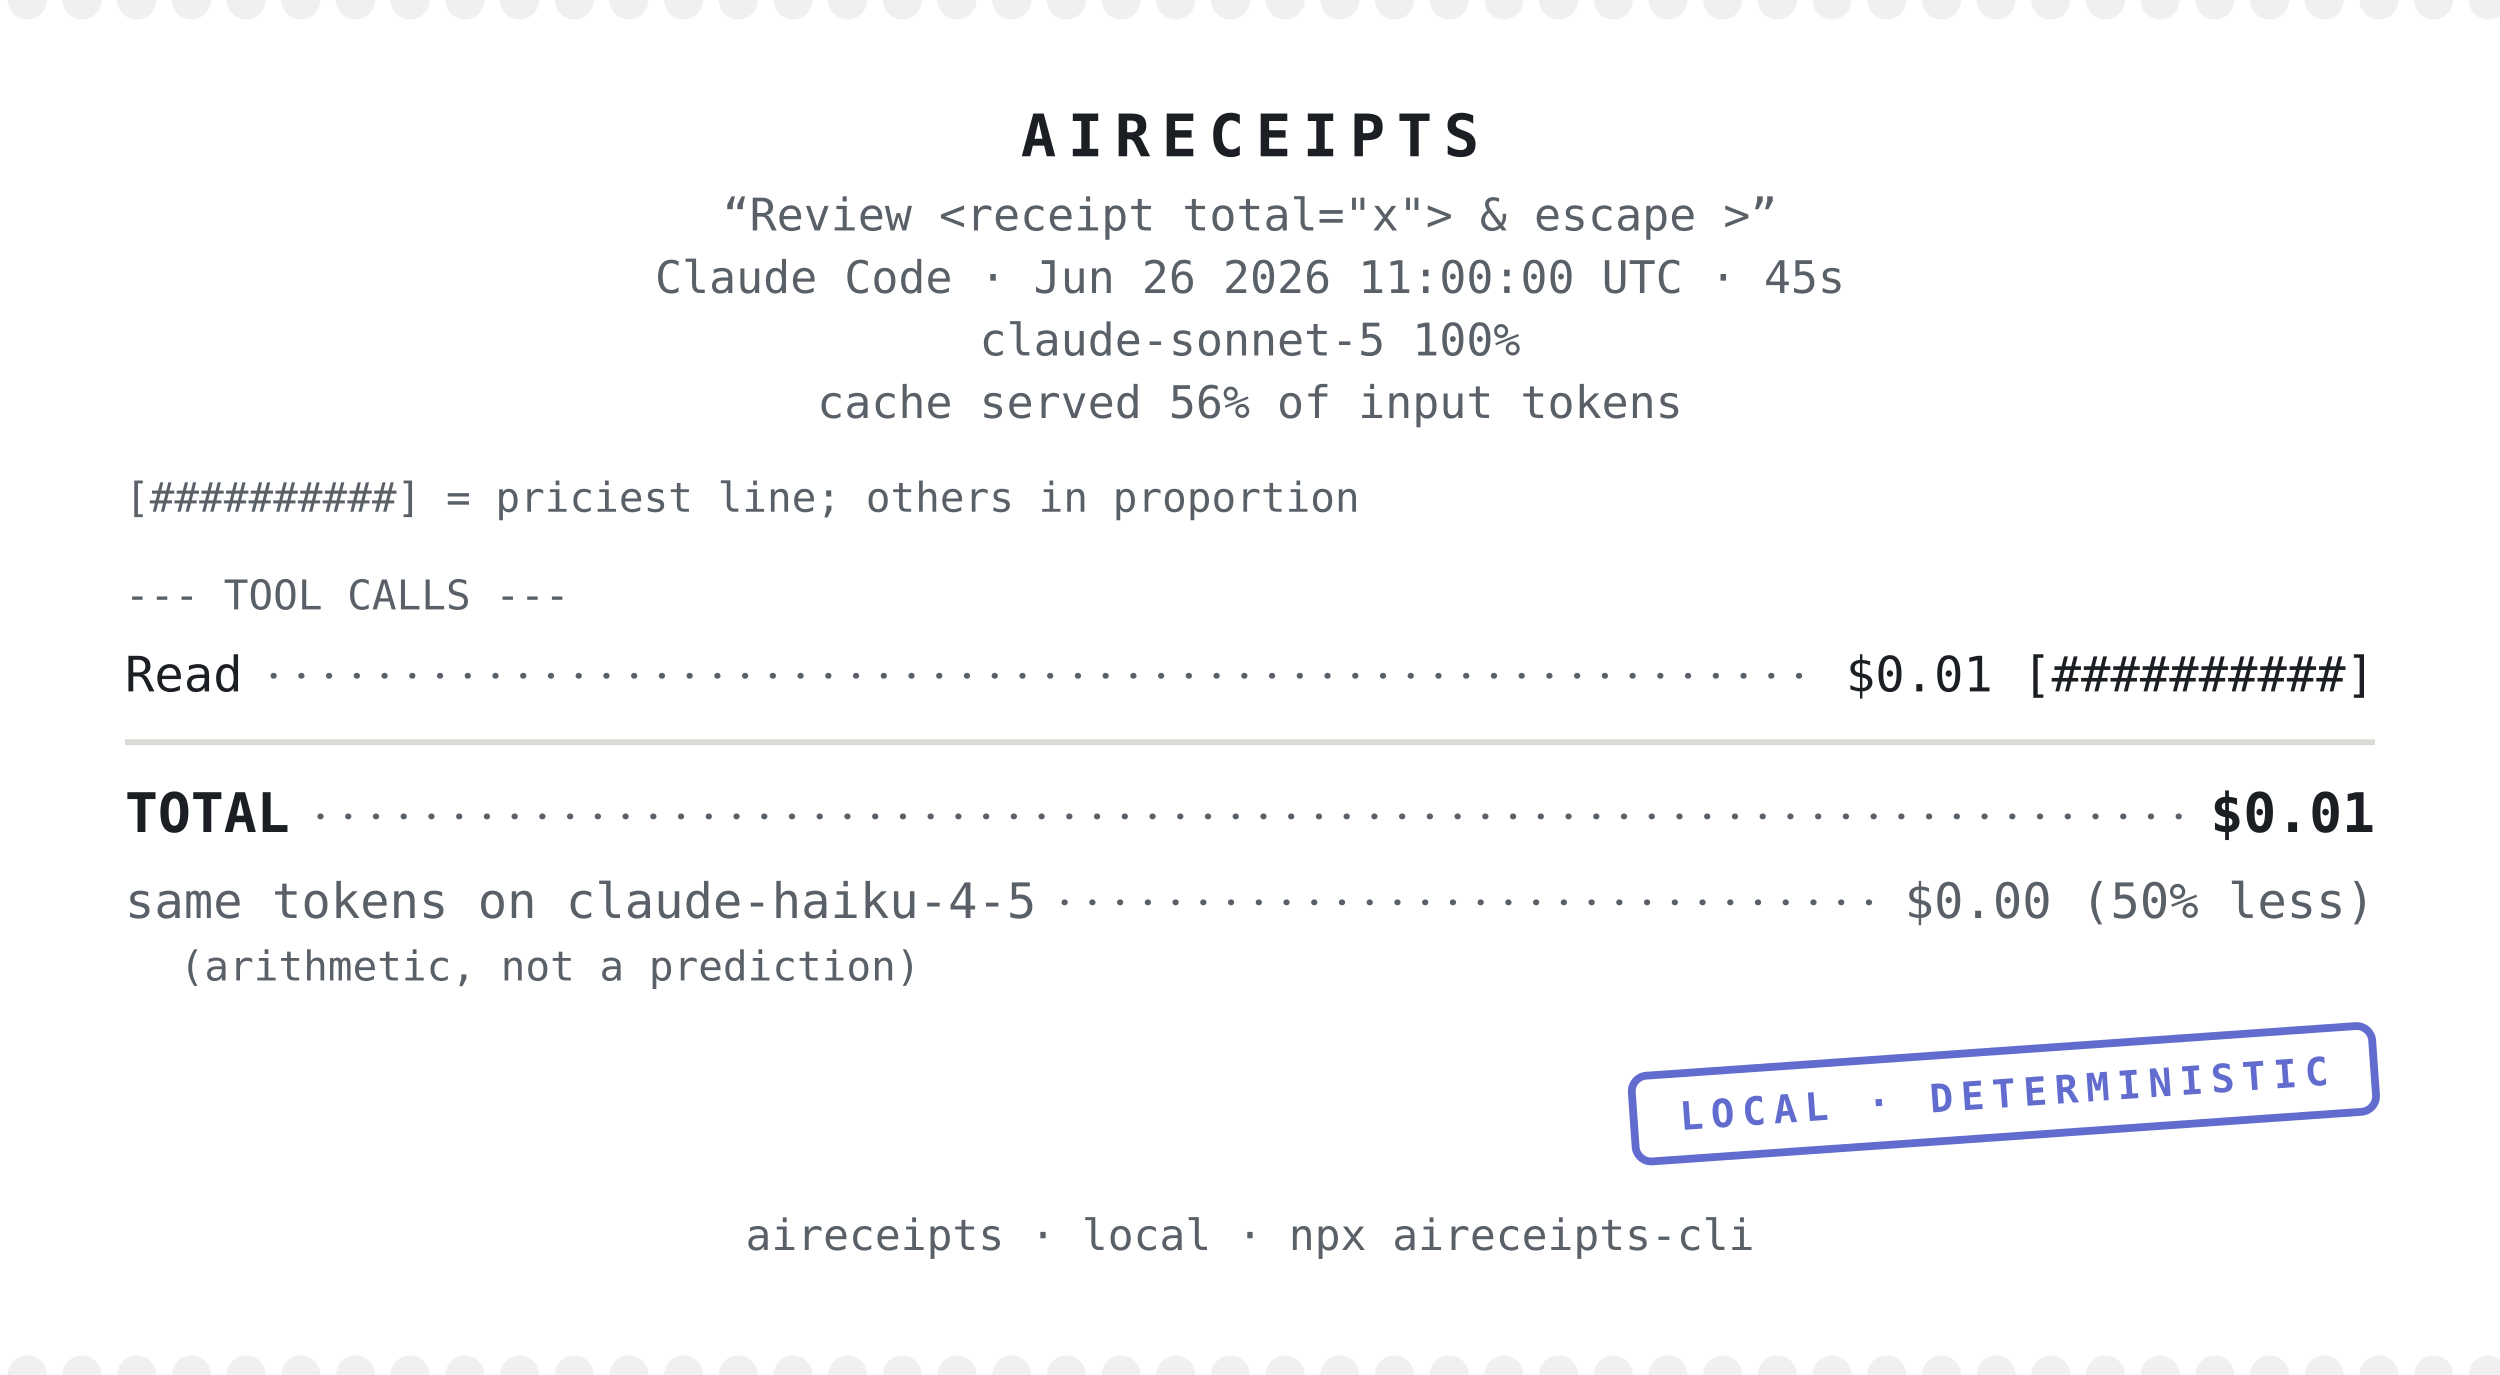
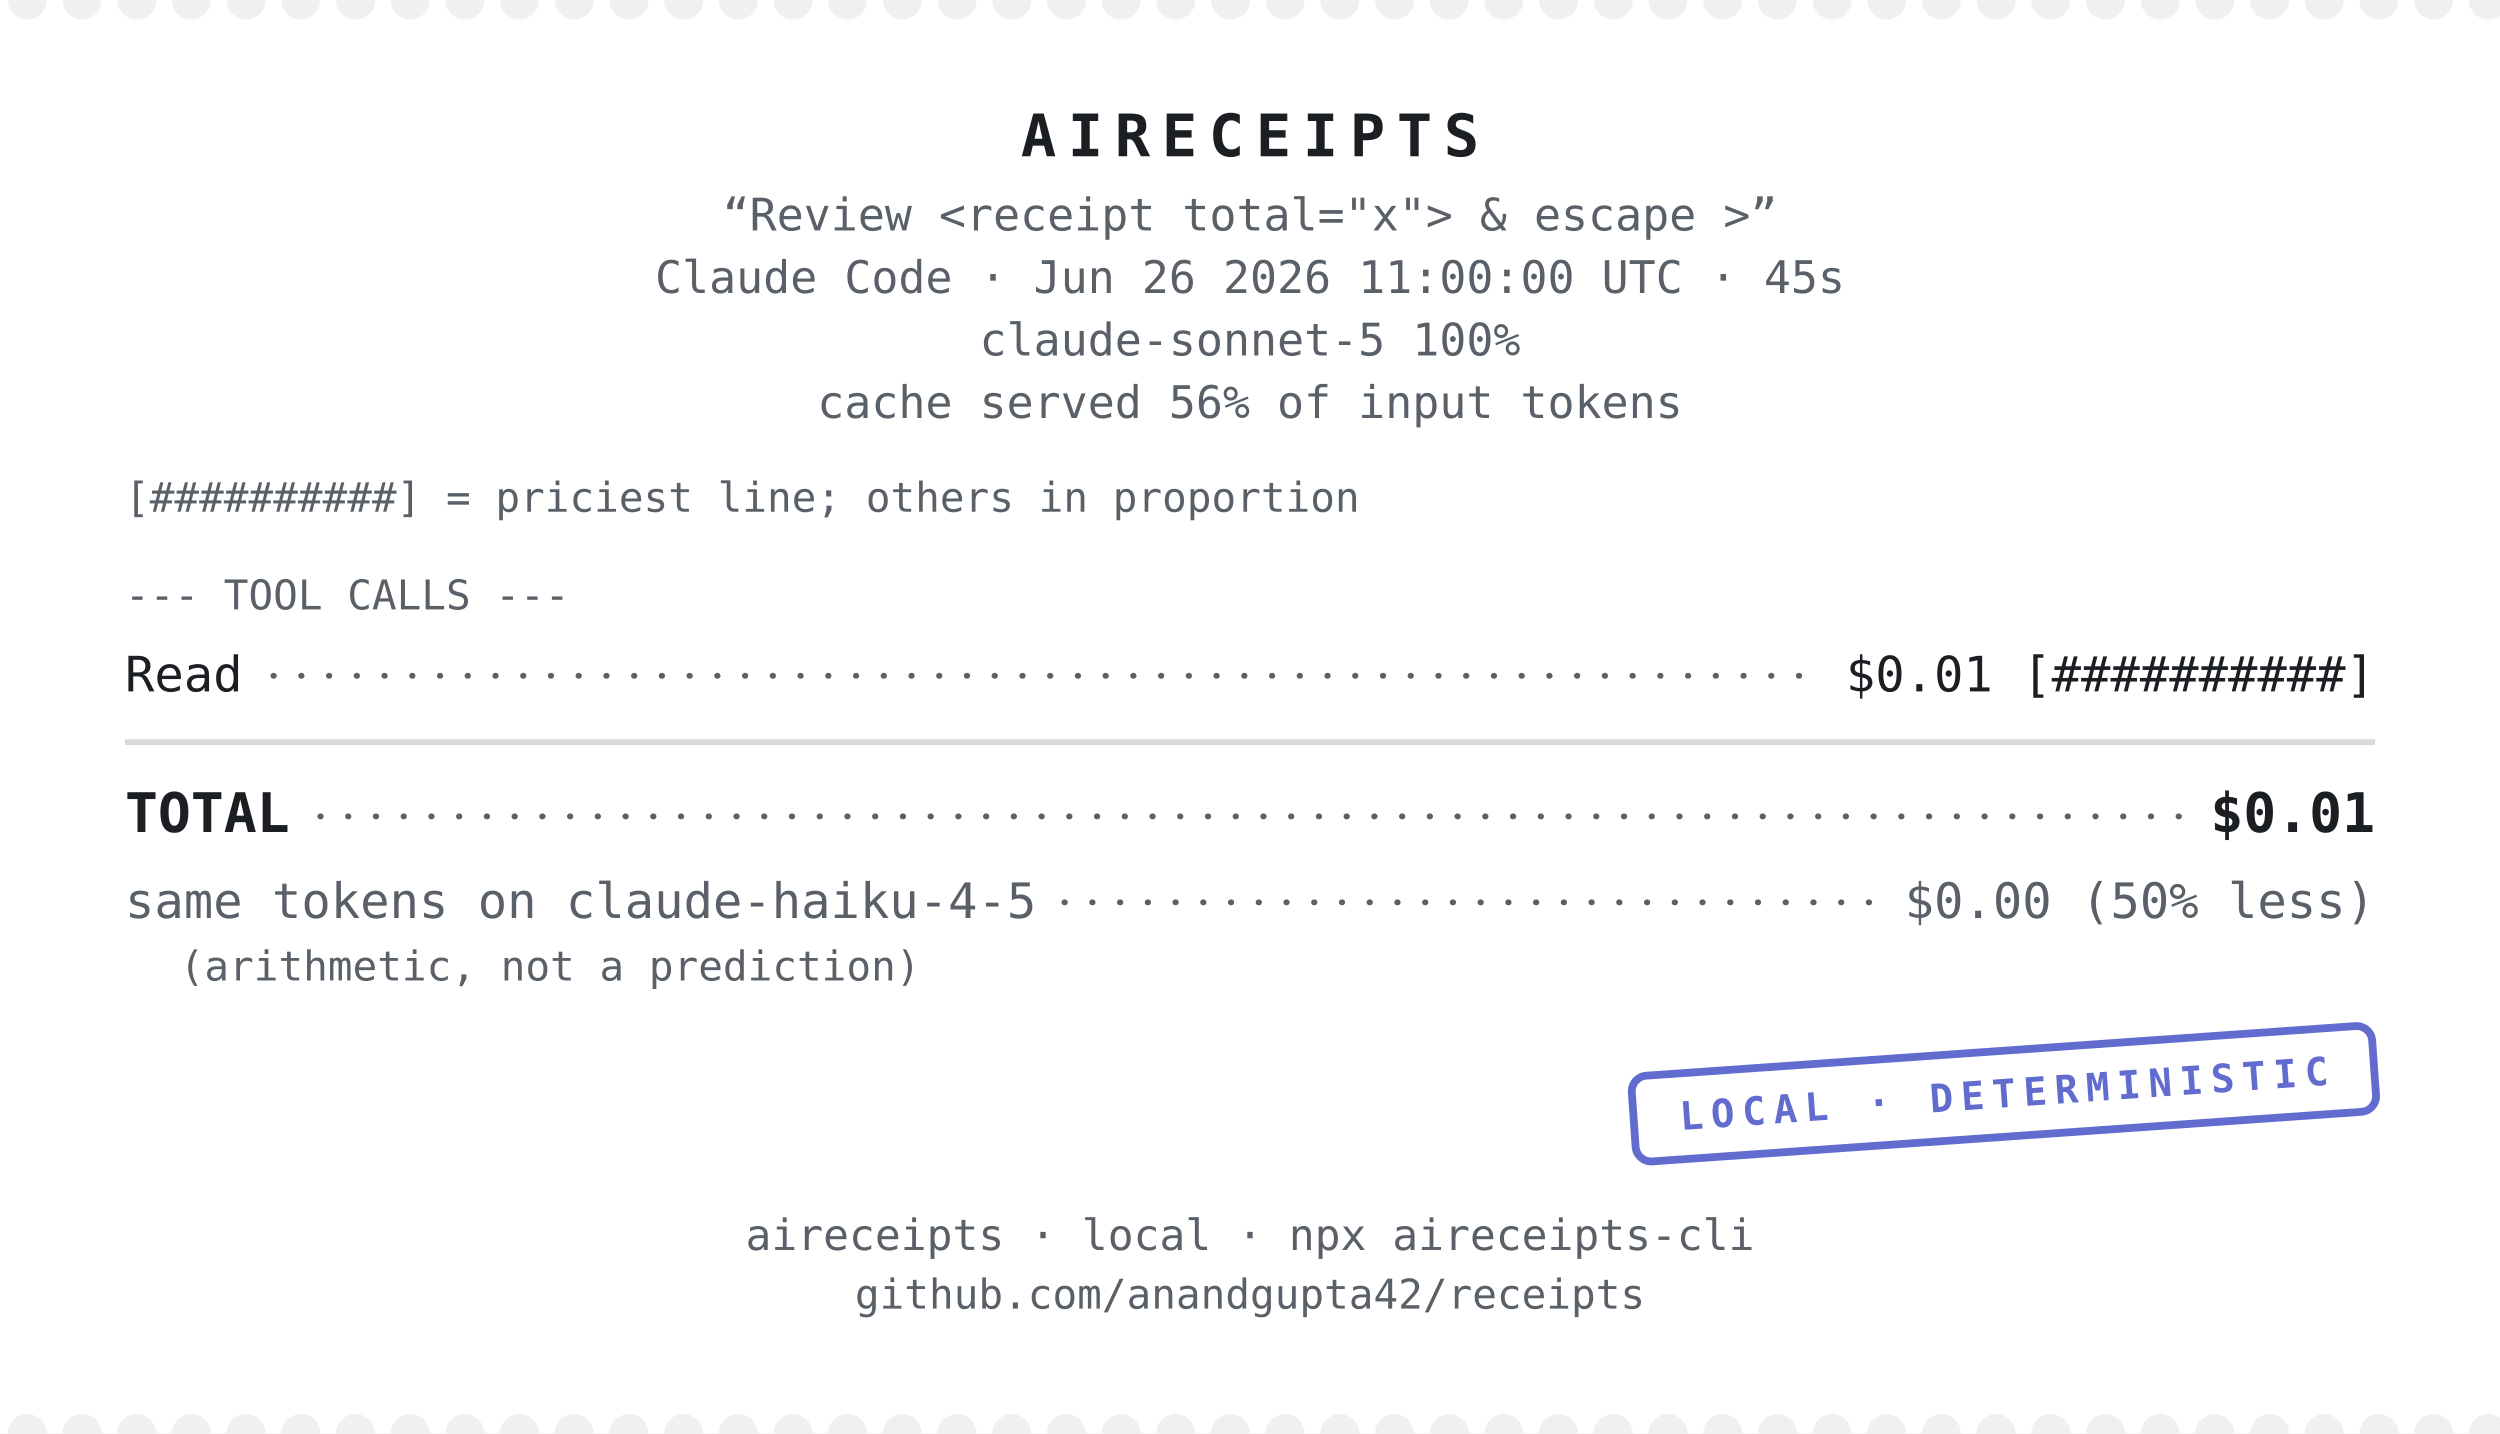
- <svg xmlns="http://www.w3.org/2000/svg" width="640" height="352" viewBox="0 0 640 352" font-family="&quot;SF Mono&quot;,&quot;Cascadia Code&quot;,&quot;JetBrains Mono&quot;,Menlo,Consolas,monospace" role="img" aria-label="aireceipts cost receipt">
+ <svg xmlns="http://www.w3.org/2000/svg" width="640" height="367" viewBox="0 0 640 367" font-family="&quot;SF Mono&quot;,&quot;Cascadia Code&quot;,&quot;JetBrains Mono&quot;,Menlo,Consolas,monospace" role="img" aria-label="aireceipts cost receipt">
  <g transform="translate(0 0)">
    <defs>
-       <mask id="perf-0" maskUnits="userSpaceOnUse" x="-5" y="-5" width="650" height="362">
-         <rect x="0" y="0" width="640" height="352" fill="#FFFFFF" />
+       <mask id="perf-0" maskUnits="userSpaceOnUse" x="-5" y="-5" width="650" height="377">
+         <rect x="0" y="0" width="640" height="367" fill="#FFFFFF" />
        <g class="perf-top">
          <circle cx="7" cy="0" r="5" fill="#000000" />
          <circle cx="21" cy="0" r="5" fill="#000000" />
          <circle cx="35" cy="0" r="5" fill="#000000" />
          <circle cx="49" cy="0" r="5" fill="#000000" />
          <circle cx="63" cy="0" r="5" fill="#000000" />
          <circle cx="77" cy="0" r="5" fill="#000000" />
          <circle cx="91" cy="0" r="5" fill="#000000" />
          <circle cx="105" cy="0" r="5" fill="#000000" />
          <circle cx="119" cy="0" r="5" fill="#000000" />
          <circle cx="133" cy="0" r="5" fill="#000000" />
          <circle cx="147" cy="0" r="5" fill="#000000" />
          <circle cx="161" cy="0" r="5" fill="#000000" />
          <circle cx="175" cy="0" r="5" fill="#000000" />
          <circle cx="189" cy="0" r="5" fill="#000000" />
          <circle cx="203" cy="0" r="5" fill="#000000" />
          <circle cx="217" cy="0" r="5" fill="#000000" />
          <circle cx="231" cy="0" r="5" fill="#000000" />
          <circle cx="245" cy="0" r="5" fill="#000000" />
          <circle cx="259" cy="0" r="5" fill="#000000" />
          <circle cx="273" cy="0" r="5" fill="#000000" />
          <circle cx="287" cy="0" r="5" fill="#000000" />
          <circle cx="301" cy="0" r="5" fill="#000000" />
          <circle cx="315" cy="0" r="5" fill="#000000" />
          <circle cx="329" cy="0" r="5" fill="#000000" />
          <circle cx="343" cy="0" r="5" fill="#000000" />
          <circle cx="357" cy="0" r="5" fill="#000000" />
          <circle cx="371" cy="0" r="5" fill="#000000" />
          <circle cx="385" cy="0" r="5" fill="#000000" />
          <circle cx="399" cy="0" r="5" fill="#000000" />
          <circle cx="413" cy="0" r="5" fill="#000000" />
          <circle cx="427" cy="0" r="5" fill="#000000" />
          <circle cx="441" cy="0" r="5" fill="#000000" />
          <circle cx="455" cy="0" r="5" fill="#000000" />
          <circle cx="469" cy="0" r="5" fill="#000000" />
          <circle cx="483" cy="0" r="5" fill="#000000" />
          <circle cx="497" cy="0" r="5" fill="#000000" />
          <circle cx="511" cy="0" r="5" fill="#000000" />
          <circle cx="525" cy="0" r="5" fill="#000000" />
          <circle cx="539" cy="0" r="5" fill="#000000" />
          <circle cx="553" cy="0" r="5" fill="#000000" />
          <circle cx="567" cy="0" r="5" fill="#000000" />
          <circle cx="581" cy="0" r="5" fill="#000000" />
          <circle cx="595" cy="0" r="5" fill="#000000" />
          <circle cx="609" cy="0" r="5" fill="#000000" />
          <circle cx="623" cy="0" r="5" fill="#000000" />
          <circle cx="637" cy="0" r="5" fill="#000000" />
        </g>
        <g class="perf-bottom">
-           <circle cx="7" cy="352" r="5" fill="#000000" />
-           <circle cx="21" cy="352" r="5" fill="#000000" />
-           <circle cx="35" cy="352" r="5" fill="#000000" />
-           <circle cx="49" cy="352" r="5" fill="#000000" />
-           <circle cx="63" cy="352" r="5" fill="#000000" />
-           <circle cx="77" cy="352" r="5" fill="#000000" />
-           <circle cx="91" cy="352" r="5" fill="#000000" />
-           <circle cx="105" cy="352" r="5" fill="#000000" />
-           <circle cx="119" cy="352" r="5" fill="#000000" />
-           <circle cx="133" cy="352" r="5" fill="#000000" />
-           <circle cx="147" cy="352" r="5" fill="#000000" />
-           <circle cx="161" cy="352" r="5" fill="#000000" />
-           <circle cx="175" cy="352" r="5" fill="#000000" />
-           <circle cx="189" cy="352" r="5" fill="#000000" />
-           <circle cx="203" cy="352" r="5" fill="#000000" />
-           <circle cx="217" cy="352" r="5" fill="#000000" />
-           <circle cx="231" cy="352" r="5" fill="#000000" />
-           <circle cx="245" cy="352" r="5" fill="#000000" />
-           <circle cx="259" cy="352" r="5" fill="#000000" />
-           <circle cx="273" cy="352" r="5" fill="#000000" />
-           <circle cx="287" cy="352" r="5" fill="#000000" />
-           <circle cx="301" cy="352" r="5" fill="#000000" />
-           <circle cx="315" cy="352" r="5" fill="#000000" />
-           <circle cx="329" cy="352" r="5" fill="#000000" />
-           <circle cx="343" cy="352" r="5" fill="#000000" />
-           <circle cx="357" cy="352" r="5" fill="#000000" />
-           <circle cx="371" cy="352" r="5" fill="#000000" />
-           <circle cx="385" cy="352" r="5" fill="#000000" />
-           <circle cx="399" cy="352" r="5" fill="#000000" />
-           <circle cx="413" cy="352" r="5" fill="#000000" />
-           <circle cx="427" cy="352" r="5" fill="#000000" />
-           <circle cx="441" cy="352" r="5" fill="#000000" />
-           <circle cx="455" cy="352" r="5" fill="#000000" />
-           <circle cx="469" cy="352" r="5" fill="#000000" />
-           <circle cx="483" cy="352" r="5" fill="#000000" />
-           <circle cx="497" cy="352" r="5" fill="#000000" />
-           <circle cx="511" cy="352" r="5" fill="#000000" />
-           <circle cx="525" cy="352" r="5" fill="#000000" />
-           <circle cx="539" cy="352" r="5" fill="#000000" />
-           <circle cx="553" cy="352" r="5" fill="#000000" />
-           <circle cx="567" cy="352" r="5" fill="#000000" />
-           <circle cx="581" cy="352" r="5" fill="#000000" />
-           <circle cx="595" cy="352" r="5" fill="#000000" />
-           <circle cx="609" cy="352" r="5" fill="#000000" />
-           <circle cx="623" cy="352" r="5" fill="#000000" />
-           <circle cx="637" cy="352" r="5" fill="#000000" />
+           <circle cx="7" cy="367" r="5" fill="#000000" />
+           <circle cx="21" cy="367" r="5" fill="#000000" />
+           <circle cx="35" cy="367" r="5" fill="#000000" />
+           <circle cx="49" cy="367" r="5" fill="#000000" />
+           <circle cx="63" cy="367" r="5" fill="#000000" />
+           <circle cx="77" cy="367" r="5" fill="#000000" />
+           <circle cx="91" cy="367" r="5" fill="#000000" />
+           <circle cx="105" cy="367" r="5" fill="#000000" />
+           <circle cx="119" cy="367" r="5" fill="#000000" />
+           <circle cx="133" cy="367" r="5" fill="#000000" />
+           <circle cx="147" cy="367" r="5" fill="#000000" />
+           <circle cx="161" cy="367" r="5" fill="#000000" />
+           <circle cx="175" cy="367" r="5" fill="#000000" />
+           <circle cx="189" cy="367" r="5" fill="#000000" />
+           <circle cx="203" cy="367" r="5" fill="#000000" />
+           <circle cx="217" cy="367" r="5" fill="#000000" />
+           <circle cx="231" cy="367" r="5" fill="#000000" />
+           <circle cx="245" cy="367" r="5" fill="#000000" />
+           <circle cx="259" cy="367" r="5" fill="#000000" />
+           <circle cx="273" cy="367" r="5" fill="#000000" />
+           <circle cx="287" cy="367" r="5" fill="#000000" />
+           <circle cx="301" cy="367" r="5" fill="#000000" />
+           <circle cx="315" cy="367" r="5" fill="#000000" />
+           <circle cx="329" cy="367" r="5" fill="#000000" />
+           <circle cx="343" cy="367" r="5" fill="#000000" />
+           <circle cx="357" cy="367" r="5" fill="#000000" />
+           <circle cx="371" cy="367" r="5" fill="#000000" />
+           <circle cx="385" cy="367" r="5" fill="#000000" />
+           <circle cx="399" cy="367" r="5" fill="#000000" />
+           <circle cx="413" cy="367" r="5" fill="#000000" />
+           <circle cx="427" cy="367" r="5" fill="#000000" />
+           <circle cx="441" cy="367" r="5" fill="#000000" />
+           <circle cx="455" cy="367" r="5" fill="#000000" />
+           <circle cx="469" cy="367" r="5" fill="#000000" />
+           <circle cx="483" cy="367" r="5" fill="#000000" />
+           <circle cx="497" cy="367" r="5" fill="#000000" />
+           <circle cx="511" cy="367" r="5" fill="#000000" />
+           <circle cx="525" cy="367" r="5" fill="#000000" />
+           <circle cx="539" cy="367" r="5" fill="#000000" />
+           <circle cx="553" cy="367" r="5" fill="#000000" />
+           <circle cx="567" cy="367" r="5" fill="#000000" />
+           <circle cx="581" cy="367" r="5" fill="#000000" />
+           <circle cx="595" cy="367" r="5" fill="#000000" />
+           <circle cx="609" cy="367" r="5" fill="#000000" />
+           <circle cx="623" cy="367" r="5" fill="#000000" />
+           <circle cx="637" cy="367" r="5" fill="#000000" />
        </g>
      </mask>
    </defs>
-     <rect x="0" y="0" width="640" height="352" fill="#FFFFFF" mask="url(#perf-0)" />
+     <rect x="0" y="0" width="640" height="367" fill="#FFFFFF" mask="url(#perf-0)" />
    <text x="320" y="40" font-size="15" fill="#1B1E22" text-anchor="middle" font-weight="700" letter-spacing="3">AIRECEIPTS</text>
    <text x="320" y="59" font-size="11.5" fill="#5A6068" text-anchor="middle">“Review &lt;receipt total="x"&gt; &amp; escape &gt;”</text>
    <text x="320" y="75" font-size="11.5" fill="#5A6068" text-anchor="middle">Claude Code · Jun 26 2026 11:00:00 UTC · 45s</text>
    <text x="320" y="91" font-size="11.5" fill="#5A6068" text-anchor="middle">claude-sonnet-5 100%</text>
    <text x="320" y="107" font-size="11.5" fill="#5A6068" text-anchor="middle">cache served 56% of input tokens</text>
    <text x="32" y="131" font-size="10.5" fill="#5A6068" text-anchor="start">[##########] = priciest line; others in proportion</text>
    <text x="32" y="156" font-size="10.5" fill="#5A6068" text-anchor="start">--- TOOL CALLS ---</text>
    <text x="32" y="177" font-size="12.5" fill="#1B1E22" text-anchor="start">Read</text>
    <text x="608" y="177" font-size="12.5" fill="#1B1E22" text-anchor="end">$0.01 [##########]</text>
    <line x1="70" y1="173" x2="465" y2="173" stroke="#5A6068" stroke-width="1.5" stroke-linecap="round" stroke-dasharray="0.1 7" />
    <line x1="32" y1="190" x2="608" y2="190" stroke="#D8DBD6" stroke-width="1.5" />
    <text x="32" y="213" font-size="14" fill="#1B1E22" text-anchor="start" font-weight="700">TOTAL</text>
    <text x="608" y="213" font-size="14" fill="#1B1E22" text-anchor="end" font-weight="700">$0.01</text>
    <line x1="82" y1="209" x2="558" y2="209" stroke="#5A6068" stroke-width="1.5" stroke-linecap="round" stroke-dasharray="0.1 7" />
    <text x="32" y="235" font-size="12.5" fill="#5A6068" text-anchor="start" font-weight="400">same tokens on claude-haiku-4-5</text>
    <text x="608" y="235" font-size="12.5" fill="#5A6068" text-anchor="end" font-weight="400">$0.00 (50% less)</text>
    <line x1="272.5" y1="231" x2="480" y2="231" stroke="#5A6068" stroke-width="1.5" stroke-linecap="round" stroke-dasharray="0.1 7" />
    <text x="46" y="251" font-size="10.5" fill="#5A6068" text-anchor="start">(arithmetic, not a prediction)</text>
    <g class="stamp" opacity="0.8" transform="rotate(-4 513 280)">
      <rect x="418" y="269" width="190" height="22" rx="4" fill="none" stroke="#3947C2" stroke-width="2" />
      <text x="513" y="283.5" font-size="10" fill="#3947C2" text-anchor="middle" font-weight="700" letter-spacing="2">LOCAL · DETERMINISTIC</text>
    </g>
    <text x="320" y="320" font-size="11" fill="#5A6068" text-anchor="middle">aireceipts · local · npx aireceipts-cli</text>
+     <text x="320" y="335" font-size="10.5" fill="#5A6068" text-anchor="middle">github.com/anandgupta42/receipts</text>
  </g>
</svg>
